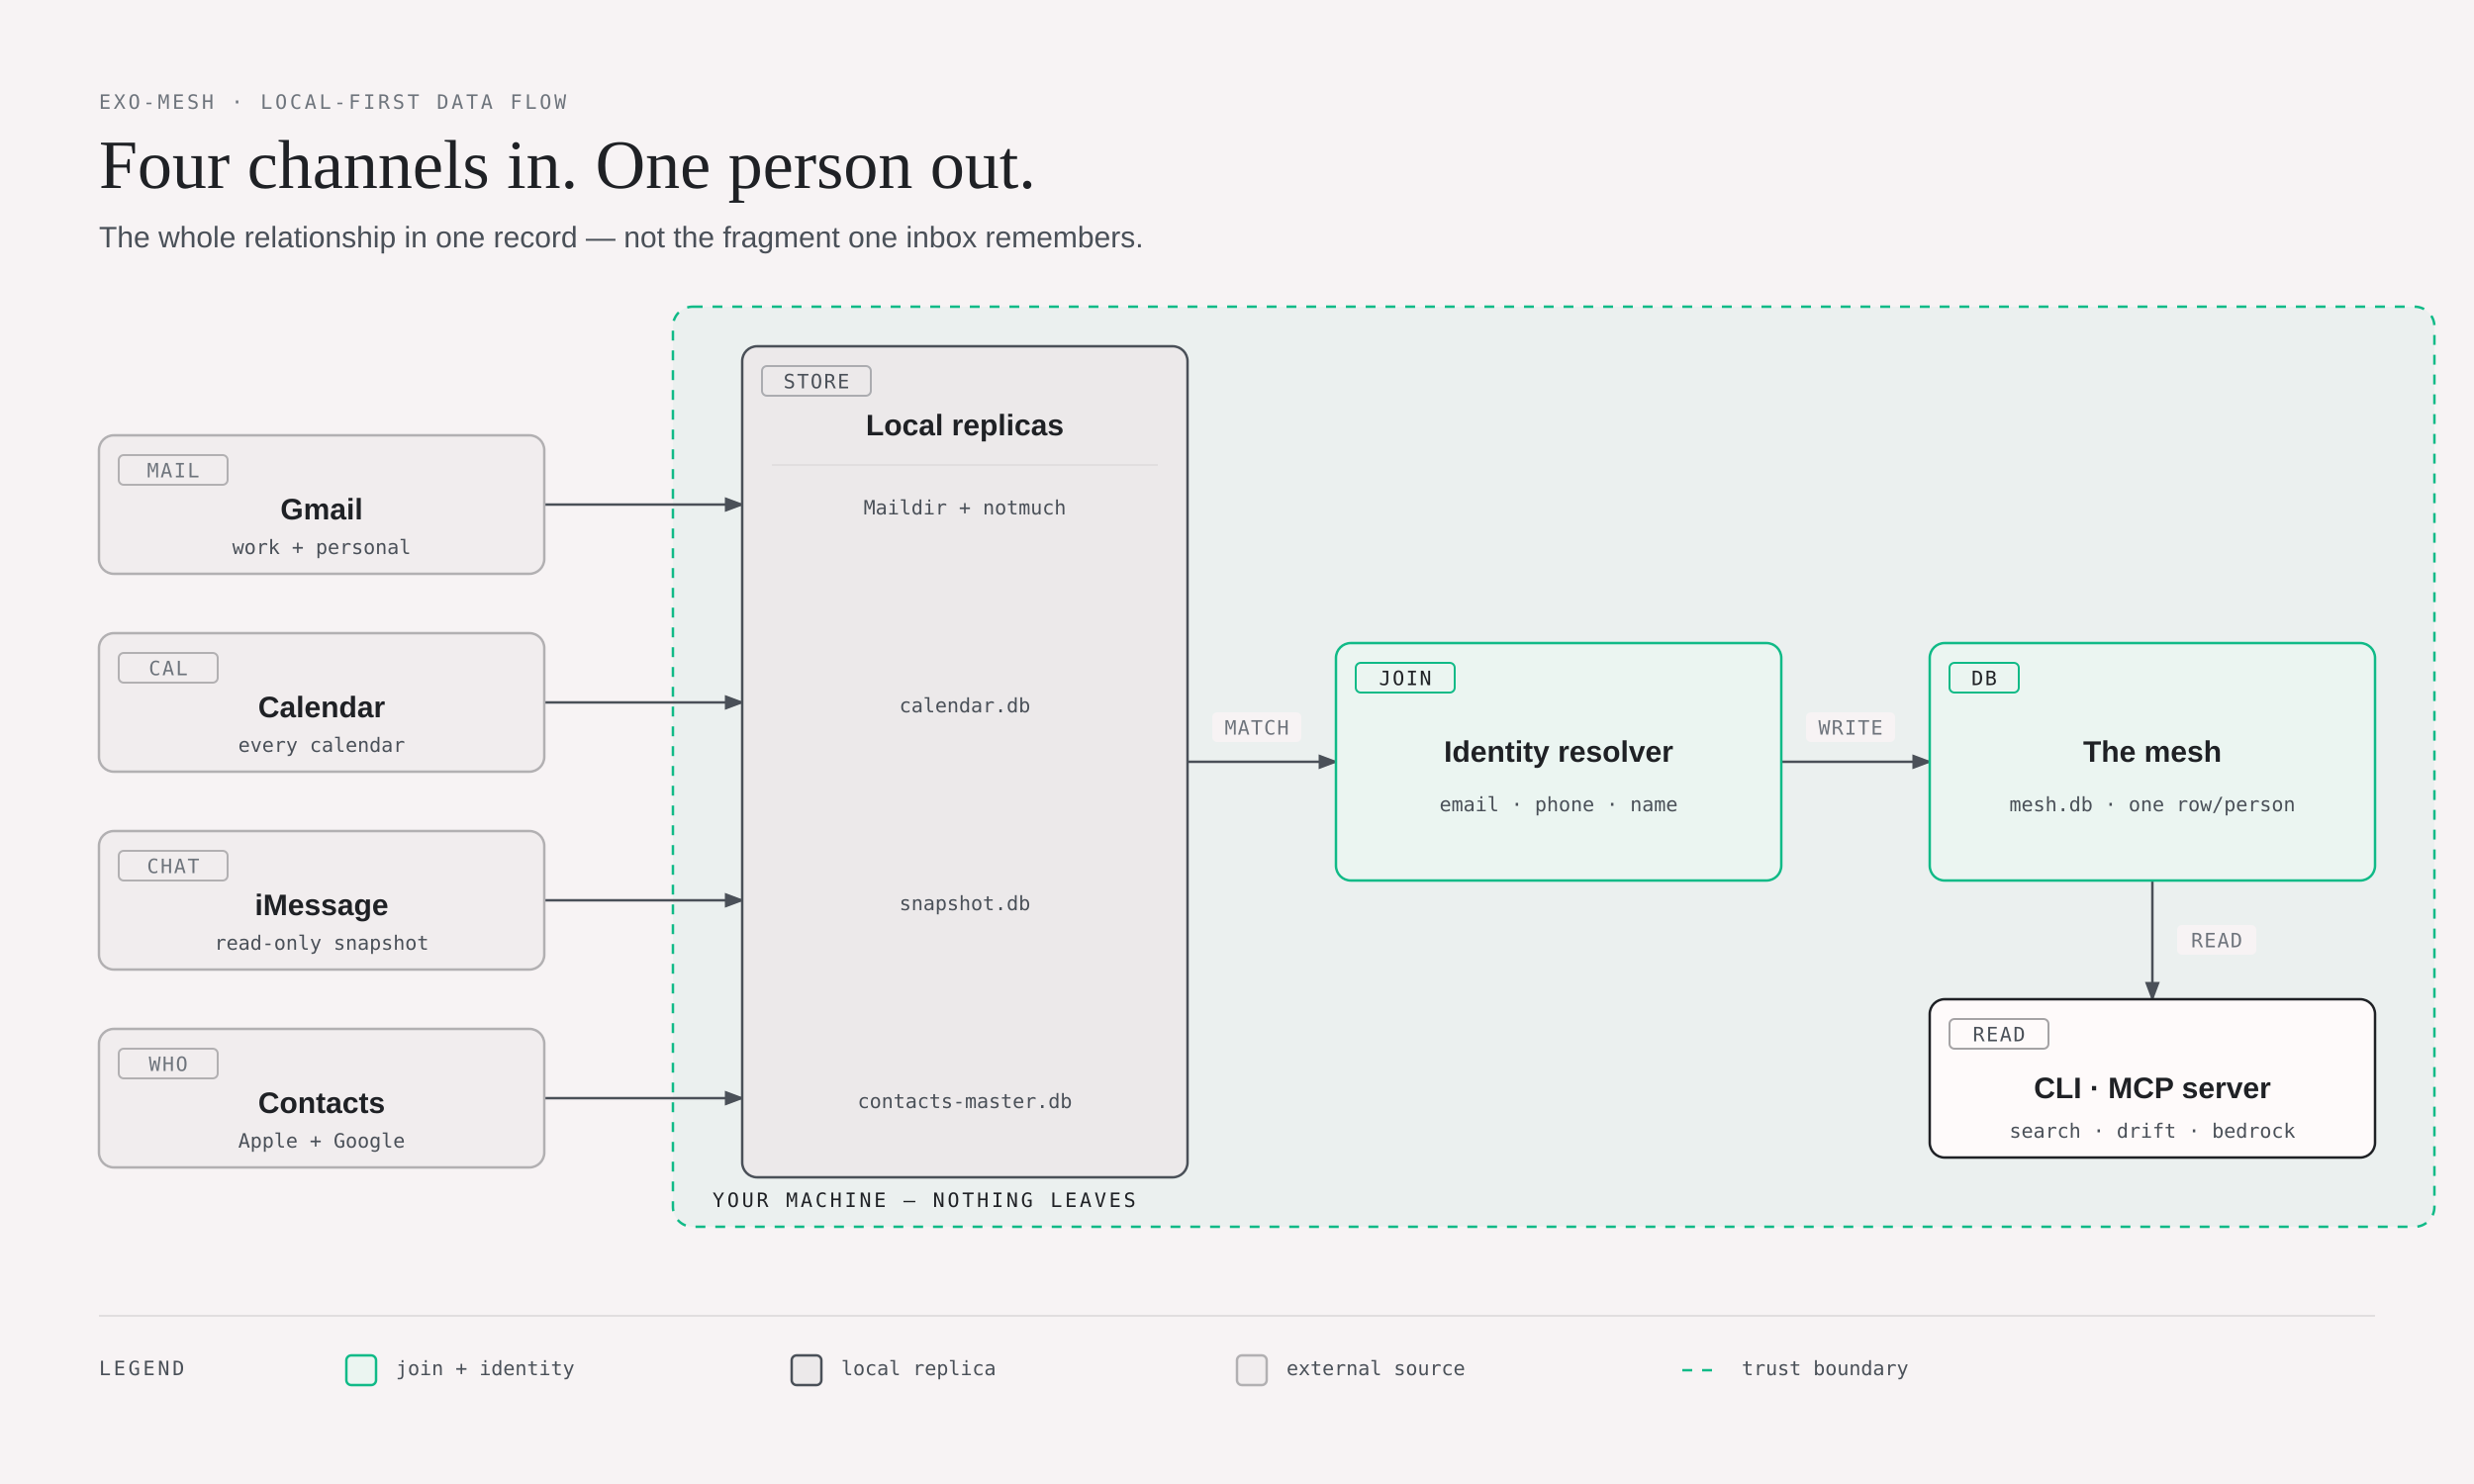
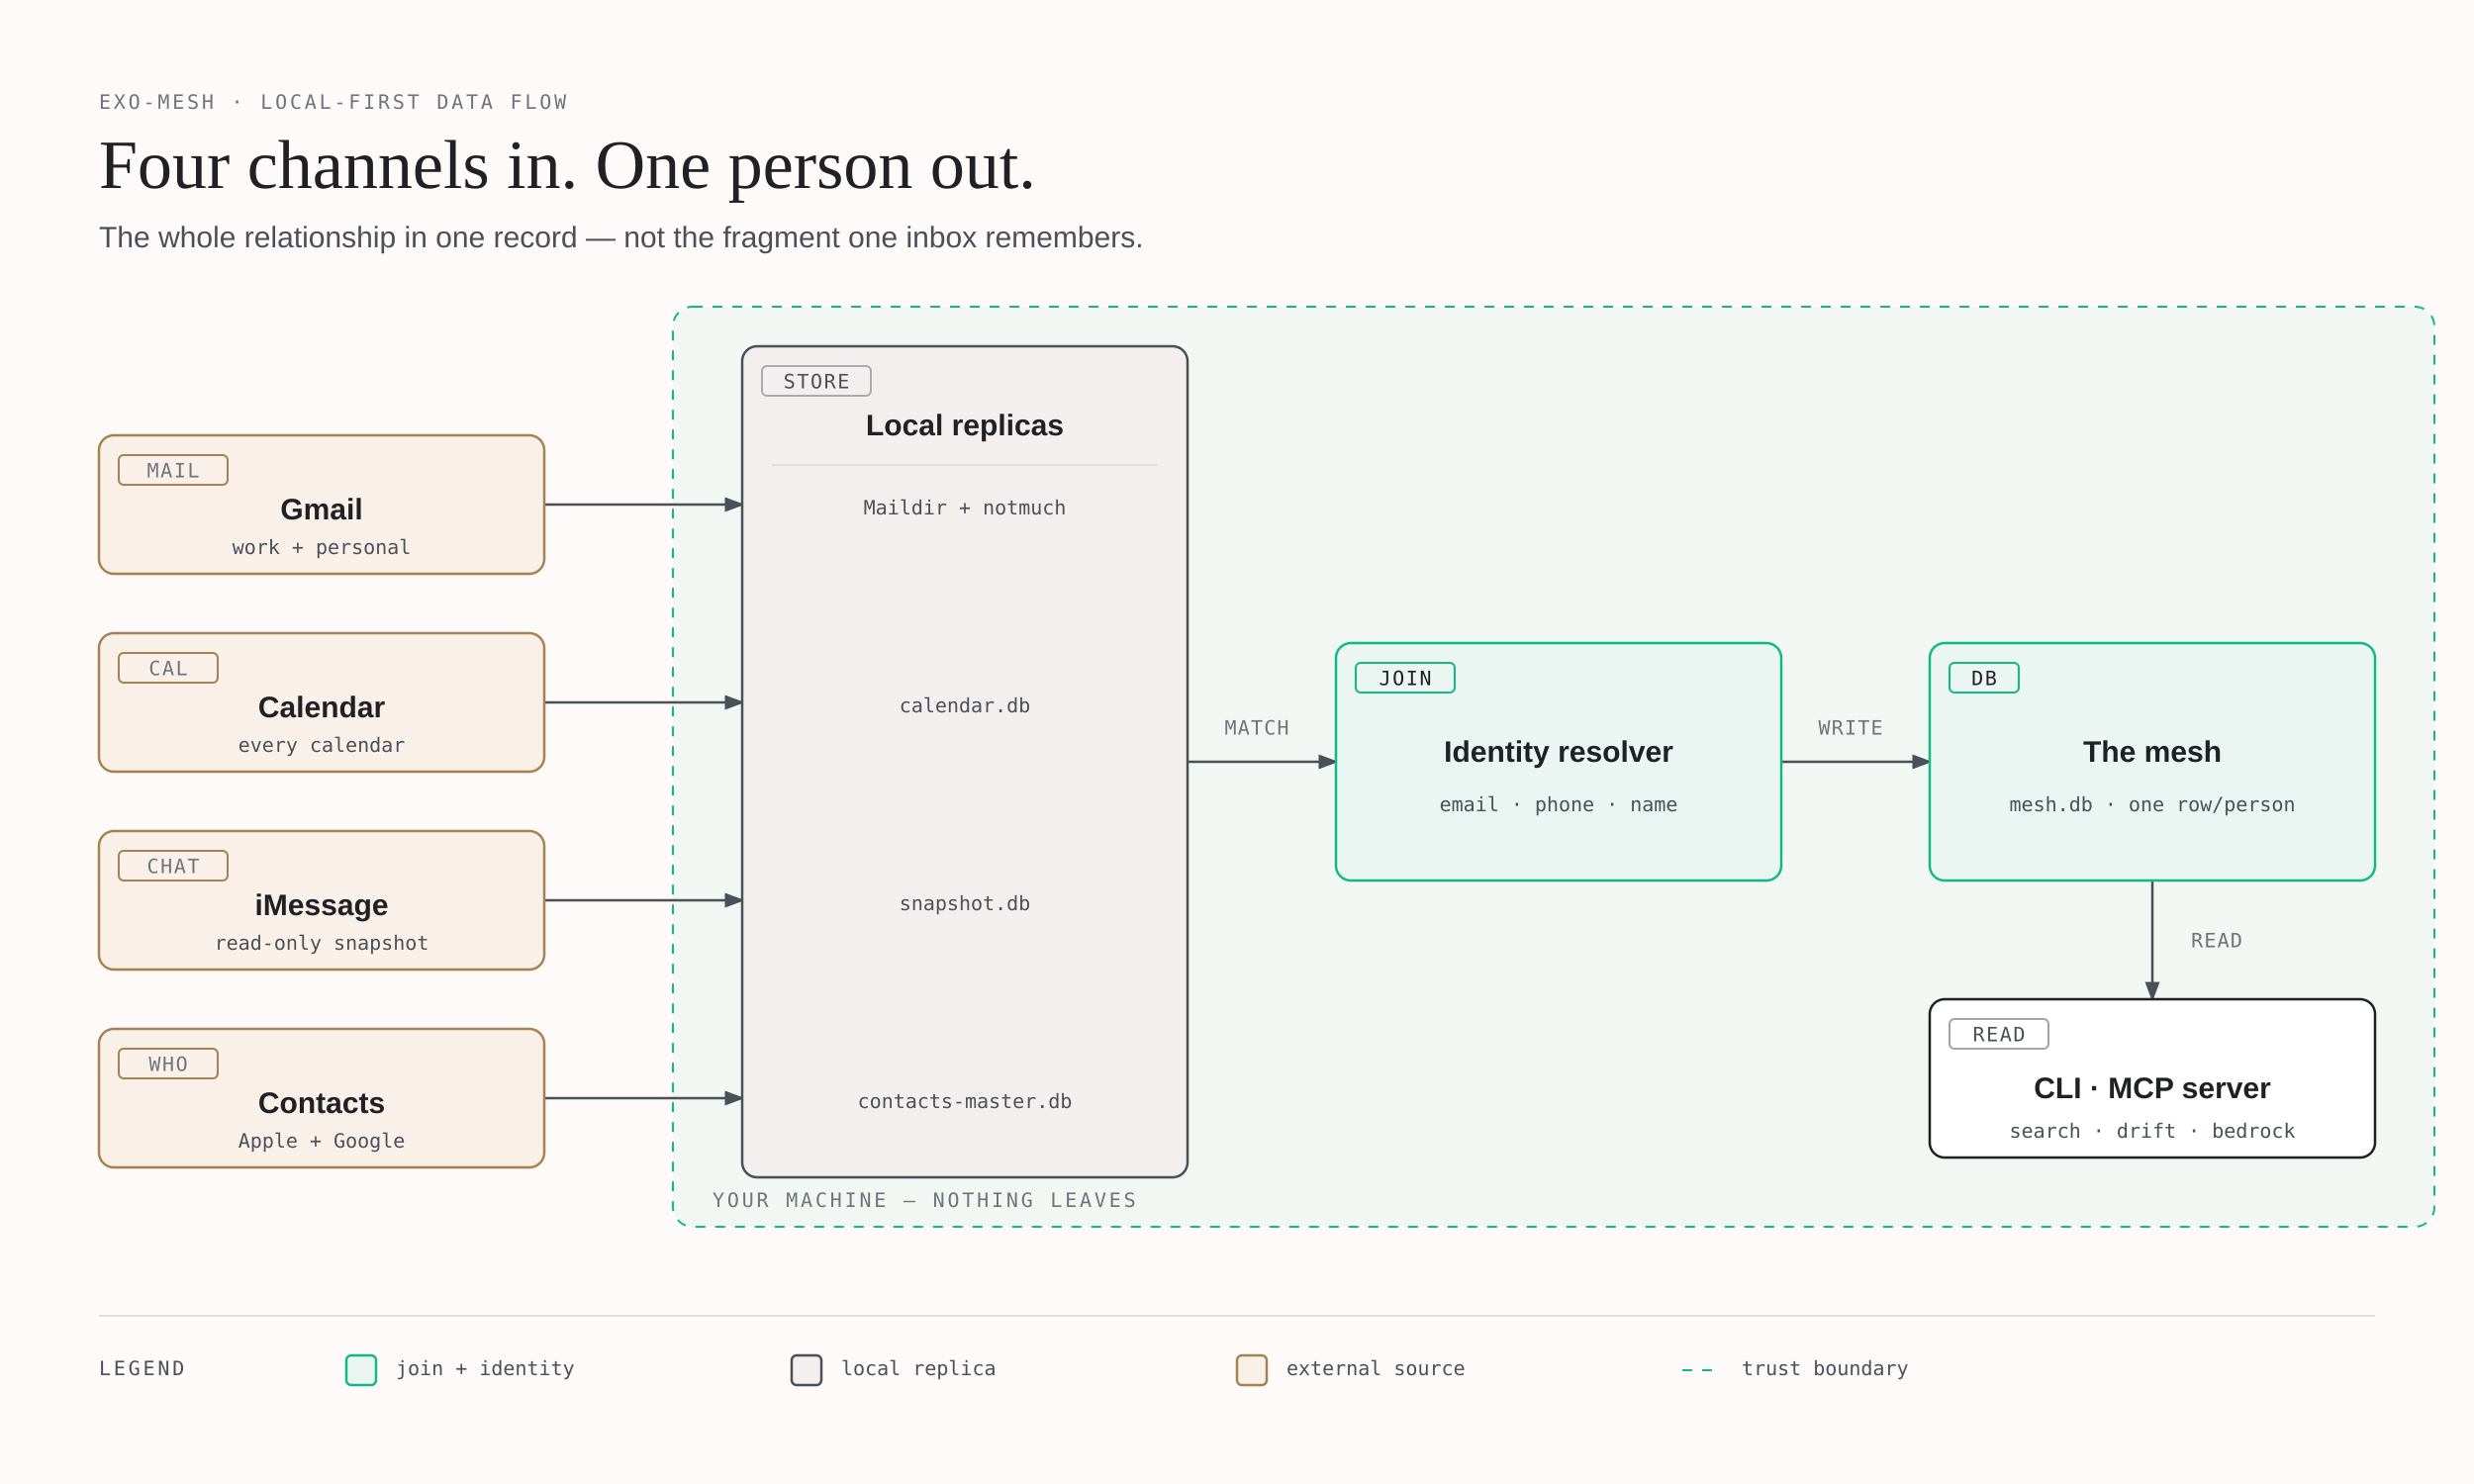
<svg xmlns="http://www.w3.org/2000/svg" viewBox="0 0 1000 600" width="1000" height="600" role="img" aria-labelledby="exo-mesh-title exo-mesh-desc">
  <defs>
    <marker id="arrow" markerWidth="8" markerHeight="6" refX="7" refY="3" orient="auto">
      <polygon points="0 0, 8 3, 0 6" fill="#4a5058" />
    </marker>
    <marker id="arrow-accent" markerWidth="8" markerHeight="6" refX="7" refY="3" orient="auto">
      <polygon points="0 0, 8 3, 0 6" fill="#10ba87" />
    </marker>
    <marker id="arrow-link" markerWidth="8" markerHeight="6" refX="7" refY="3" orient="auto">
      <polygon points="0 0, 8 3, 0 6" fill="#00b0ff" />
    </marker>
  </defs>
-   <rect width="100%" height="100%" fill="#f7f3f4" />
+   <rect width="100%" height="100%" fill="#fefafa" />
  <text x="40" y="44" fill="#6e747c" font-size="8" font-family="'Geist Mono', ui-monospace, 'SF Mono', Menlo, monospace" letter-spacing="0.14em">EXO-MESH · LOCAL-FIRST DATA FLOW</text>
  <text x="40" y="76" fill="#1f2125" font-size="28" font-family="'Instrument Serif', Georgia, 'Times New Roman', serif">Four channels in. One person out.</text>
  <text x="40" y="100" fill="#4a5058" font-size="12" font-family="'Geist', -apple-system, 'Helvetica Neue', Arial, sans-serif">The whole relationship in one record — not the fragment one inbox remembers.</text>
-   <rect x="272" y="124" width="712" height="372" rx="8" fill="#ebf0ef" stroke="#10ba87" stroke-width="1" stroke-dasharray="4,4" />
-   <text x="288" y="488" fill="#1f2125" font-size="8" font-family="'Geist Mono', ui-monospace, 'SF Mono', Menlo, monospace" letter-spacing="0.14em">YOUR MACHINE — NOTHING LEAVES</text>
+   <rect x="272" y="124" width="712" height="372" rx="8" fill="#f2f7f4" stroke="#10ba87" stroke-width="0.8" stroke-dasharray="4,4" />
+   <text x="288" y="488" fill="#6e747c" font-size="8" font-family="'Geist Mono', ui-monospace, 'SF Mono', Menlo, monospace" letter-spacing="0.14em">YOUR MACHINE — NOTHING LEAVES</text>
  <line x1="220" y1="204" x2="300" y2="204" stroke="#4a5058" stroke-width="1" marker-end="url(#arrow)" />
  <line x1="220" y1="284" x2="300" y2="284" stroke="#4a5058" stroke-width="1" marker-end="url(#arrow)" />
  <line x1="220" y1="364" x2="300" y2="364" stroke="#4a5058" stroke-width="1" marker-end="url(#arrow)" />
  <line x1="220" y1="444" x2="300" y2="444" stroke="#4a5058" stroke-width="1" marker-end="url(#arrow)" />
  <line x1="480" y1="308" x2="540" y2="308" stroke="#4a5058" stroke-width="1" marker-end="url(#arrow)" />
-   <rect x="490" y="288" width="36" height="12" rx="2" fill="#f7f3f4" />
+   <rect x="490" y="288" width="36" height="12" rx="2" fill="#f2f7f4" />
  <text x="508" y="297" fill="#6e747c" font-size="8" font-family="'Geist Mono', ui-monospace, 'SF Mono', Menlo, monospace" text-anchor="middle" letter-spacing="0.06em">MATCH</text>
  <line x1="720" y1="308" x2="780" y2="308" stroke="#4a5058" stroke-width="1" marker-end="url(#arrow)" />
-   <rect x="730" y="288" width="36" height="12" rx="2" fill="#f7f3f4" />
+   <rect x="730" y="288" width="36" height="12" rx="2" fill="#f2f7f4" />
  <text x="748" y="297" fill="#6e747c" font-size="8" font-family="'Geist Mono', ui-monospace, 'SF Mono', Menlo, monospace" text-anchor="middle" letter-spacing="0.06em">WRITE</text>
  <line x1="870" y1="356" x2="870" y2="404" stroke="#4a5058" stroke-width="1" marker-end="url(#arrow)" />
-   <rect x="880" y="374" width="32" height="12" rx="2" fill="#f7f3f4" />
+   <rect x="880" y="374" width="32" height="12" rx="2" fill="#f2f7f4" />
  <text x="896" y="383" fill="#6e747c" font-size="8" font-family="'Geist Mono', ui-monospace, 'SF Mono', Menlo, monospace" text-anchor="middle" letter-spacing="0.06em">READ</text>
-   <rect x="40" y="176" width="180" height="56" rx="6" fill="#f7f3f4" />
-   <rect x="40" y="176" width="180" height="56" rx="6" fill="#f1edee" stroke="#b2b0b2" stroke-width="1" />
-   <rect x="48" y="184" width="44" height="12" rx="2" fill="transparent" stroke="#b2b0b2" stroke-width="0.8" />
+   <rect x="40" y="176" width="180" height="56" rx="6" fill="#f9f1e9" />
+   <rect x="40" y="176" width="180" height="56" rx="6" fill="#f9f1e9" stroke="#a6834e" stroke-width="1" />
+   <rect x="48" y="184" width="44" height="12" rx="2" fill="transparent" stroke="#a6834e" stroke-width="0.8" />
  <text x="70" y="193" fill="#6e747c" font-size="8" font-family="'Geist Mono', ui-monospace, 'SF Mono', Menlo, monospace" text-anchor="middle" letter-spacing="0.08em">MAIL</text>
  <text x="130" y="210" fill="#1f2125" font-size="12" font-weight="600" font-family="'Geist', -apple-system, 'Helvetica Neue', Arial, sans-serif" text-anchor="middle">Gmail</text>
  <text x="130" y="224" fill="#4a5058" font-size="8" font-family="'Geist Mono', ui-monospace, 'SF Mono', Menlo, monospace" text-anchor="middle">work + personal</text>
-   <rect x="40" y="256" width="180" height="56" rx="6" fill="#f7f3f4" />
-   <rect x="40" y="256" width="180" height="56" rx="6" fill="#f1edee" stroke="#b2b0b2" stroke-width="1" />
-   <rect x="48" y="264" width="40" height="12" rx="2" fill="transparent" stroke="#b2b0b2" stroke-width="0.8" />
+   <rect x="40" y="256" width="180" height="56" rx="6" fill="#f9f1e9" />
+   <rect x="40" y="256" width="180" height="56" rx="6" fill="#f9f1e9" stroke="#a6834e" stroke-width="1" />
+   <rect x="48" y="264" width="40" height="12" rx="2" fill="transparent" stroke="#a6834e" stroke-width="0.8" />
  <text x="68" y="273" fill="#6e747c" font-size="8" font-family="'Geist Mono', ui-monospace, 'SF Mono', Menlo, monospace" text-anchor="middle" letter-spacing="0.08em">CAL</text>
  <text x="130" y="290" fill="#1f2125" font-size="12" font-weight="600" font-family="'Geist', -apple-system, 'Helvetica Neue', Arial, sans-serif" text-anchor="middle">Calendar</text>
  <text x="130" y="304" fill="#4a5058" font-size="8" font-family="'Geist Mono', ui-monospace, 'SF Mono', Menlo, monospace" text-anchor="middle">every calendar</text>
-   <rect x="40" y="336" width="180" height="56" rx="6" fill="#f7f3f4" />
-   <rect x="40" y="336" width="180" height="56" rx="6" fill="#f1edee" stroke="#b2b0b2" stroke-width="1" />
-   <rect x="48" y="344" width="44" height="12" rx="2" fill="transparent" stroke="#b2b0b2" stroke-width="0.8" />
+   <rect x="40" y="336" width="180" height="56" rx="6" fill="#f9f1e9" />
+   <rect x="40" y="336" width="180" height="56" rx="6" fill="#f9f1e9" stroke="#a6834e" stroke-width="1" />
+   <rect x="48" y="344" width="44" height="12" rx="2" fill="transparent" stroke="#a6834e" stroke-width="0.8" />
  <text x="70" y="353" fill="#6e747c" font-size="8" font-family="'Geist Mono', ui-monospace, 'SF Mono', Menlo, monospace" text-anchor="middle" letter-spacing="0.08em">CHAT</text>
  <text x="130" y="370" fill="#1f2125" font-size="12" font-weight="600" font-family="'Geist', -apple-system, 'Helvetica Neue', Arial, sans-serif" text-anchor="middle">iMessage</text>
  <text x="130" y="384" fill="#4a5058" font-size="8" font-family="'Geist Mono', ui-monospace, 'SF Mono', Menlo, monospace" text-anchor="middle">read-only snapshot</text>
-   <rect x="40" y="416" width="180" height="56" rx="6" fill="#f7f3f4" />
-   <rect x="40" y="416" width="180" height="56" rx="6" fill="#f1edee" stroke="#b2b0b2" stroke-width="1" />
-   <rect x="48" y="424" width="40" height="12" rx="2" fill="transparent" stroke="#b2b0b2" stroke-width="0.8" />
+   <rect x="40" y="416" width="180" height="56" rx="6" fill="#f9f1e9" />
+   <rect x="40" y="416" width="180" height="56" rx="6" fill="#f9f1e9" stroke="#a6834e" stroke-width="1" />
+   <rect x="48" y="424" width="40" height="12" rx="2" fill="transparent" stroke="#a6834e" stroke-width="0.8" />
  <text x="68" y="433" fill="#6e747c" font-size="8" font-family="'Geist Mono', ui-monospace, 'SF Mono', Menlo, monospace" text-anchor="middle" letter-spacing="0.08em">WHO</text>
  <text x="130" y="450" fill="#1f2125" font-size="12" font-weight="600" font-family="'Geist', -apple-system, 'Helvetica Neue', Arial, sans-serif" text-anchor="middle">Contacts</text>
  <text x="130" y="464" fill="#4a5058" font-size="8" font-family="'Geist Mono', ui-monospace, 'SF Mono', Menlo, monospace" text-anchor="middle">Apple + Google</text>
-   <rect x="300" y="140" width="180" height="336" rx="6" fill="#f7f3f4" />
-   <rect x="300" y="140" width="180" height="336" rx="6" fill="#ece9ea" stroke="#4a5058" stroke-width="1" />
+   <rect x="300" y="140" width="180" height="336" rx="6" fill="#f3efef" />
+   <rect x="300" y="140" width="180" height="336" rx="6" fill="#f3efef" stroke="#4a5058" stroke-width="1" />
  <rect x="308" y="148" width="44" height="12" rx="2" fill="transparent" stroke="#abacb0" stroke-width="0.8" />
  <text x="330" y="157" fill="#4a5058" font-size="8" font-family="'Geist Mono', ui-monospace, 'SF Mono', Menlo, monospace" text-anchor="middle" letter-spacing="0.08em">STORE</text>
  <text x="390" y="176" fill="#1f2125" font-size="12" font-weight="600" font-family="'Geist', -apple-system, 'Helvetica Neue', Arial, sans-serif" text-anchor="middle">Local replicas</text>
  <line x1="312" y1="188" x2="468" y2="188" stroke="#e1dedf" stroke-width="0.8" />
  <text x="390" y="208" fill="#4a5058" font-size="8" font-family="'Geist Mono', ui-monospace, 'SF Mono', Menlo, monospace" text-anchor="middle">Maildir + notmuch</text>
  <text x="390" y="288" fill="#4a5058" font-size="8" font-family="'Geist Mono', ui-monospace, 'SF Mono', Menlo, monospace" text-anchor="middle">calendar.db</text>
  <text x="390" y="368" fill="#4a5058" font-size="8" font-family="'Geist Mono', ui-monospace, 'SF Mono', Menlo, monospace" text-anchor="middle">snapshot.db</text>
  <text x="390" y="448" fill="#4a5058" font-size="8" font-family="'Geist Mono', ui-monospace, 'SF Mono', Menlo, monospace" text-anchor="middle">contacts-master.db</text>
-   <rect x="540" y="260" width="180" height="96" rx="6" fill="#f7f3f4" />
+   <rect x="540" y="260" width="180" height="96" rx="6" fill="#ebf5f1" />
  <rect x="540" y="260" width="180" height="96" rx="6" fill="#ebf5f1" stroke="#10ba87" stroke-width="1" />
  <rect x="548" y="268" width="40" height="12" rx="2" fill="transparent" stroke="#10ba87" stroke-width="0.8" />
  <text x="568" y="277" fill="#1f2125" font-size="8" font-family="'Geist Mono', ui-monospace, 'SF Mono', Menlo, monospace" text-anchor="middle" letter-spacing="0.08em">JOIN</text>
  <text x="630" y="308" fill="#1f2125" font-size="12" font-weight="600" font-family="'Geist', -apple-system, 'Helvetica Neue', Arial, sans-serif" text-anchor="middle">Identity resolver</text>
  <text x="630" y="328" fill="#4a5058" font-size="8" font-family="'Geist Mono', ui-monospace, 'SF Mono', Menlo, monospace" text-anchor="middle">email · phone · name</text>
-   <rect x="780" y="260" width="180" height="96" rx="6" fill="#f7f3f4" />
+   <rect x="780" y="260" width="180" height="96" rx="6" fill="#ebf5f1" />
  <rect x="780" y="260" width="180" height="96" rx="6" fill="#ebf5f1" stroke="#10ba87" stroke-width="1" />
  <rect x="788" y="268" width="28" height="12" rx="2" fill="transparent" stroke="#10ba87" stroke-width="0.8" />
  <text x="802" y="277" fill="#1f2125" font-size="8" font-family="'Geist Mono', ui-monospace, 'SF Mono', Menlo, monospace" text-anchor="middle" letter-spacing="0.08em">DB</text>
  <text x="870" y="308" fill="#1f2125" font-size="12" font-weight="600" font-family="'Geist', -apple-system, 'Helvetica Neue', Arial, sans-serif" text-anchor="middle">The mesh</text>
  <text x="870" y="328" fill="#4a5058" font-size="8" font-family="'Geist Mono', ui-monospace, 'SF Mono', Menlo, monospace" text-anchor="middle">mesh.db · one row/person</text>
-   <rect x="780" y="404" width="180" height="64" rx="6" fill="#f7f3f4" />
-   <rect x="780" y="404" width="180" height="64" rx="6" fill="#fefafa" stroke="#1f2125" stroke-width="1" />
+   <rect x="780" y="404" width="180" height="64" rx="6" fill="#ffffff" />
+   <rect x="780" y="404" width="180" height="64" rx="6" fill="#ffffff" stroke="#1f2125" stroke-width="1" />
  <rect x="788" y="412" width="40" height="12" rx="2" fill="transparent" stroke="#a5a3a5" stroke-width="0.8" />
  <text x="808" y="421" fill="#4a5058" font-size="8" font-family="'Geist Mono', ui-monospace, 'SF Mono', Menlo, monospace" text-anchor="middle" letter-spacing="0.08em">READ</text>
  <text x="870" y="444" fill="#1f2125" font-size="12" font-weight="600" font-family="'Geist', -apple-system, 'Helvetica Neue', Arial, sans-serif" text-anchor="middle">CLI · MCP server</text>
  <text x="870" y="460" fill="#4a5058" font-size="8" font-family="'Geist Mono', ui-monospace, 'SF Mono', Menlo, monospace" text-anchor="middle">search · drift · bedrock</text>
  <line x1="40" y1="532" x2="960" y2="532" stroke="#e1dedf" stroke-width="0.8" />
  <text x="40" y="556" fill="#4a5058" font-size="8" font-family="'Geist Mono', ui-monospace, 'SF Mono', Menlo, monospace" letter-spacing="0.14em">LEGEND</text>
  <rect x="140" y="548" width="12" height="12" rx="2" fill="#ebf5f1" stroke="#10ba87" stroke-width="1" />
  <text x="160" y="556" fill="#4a5058" font-size="8" font-family="'Geist Mono', ui-monospace, 'SF Mono', Menlo, monospace">join + identity</text>
-   <rect x="320" y="548" width="12" height="12" rx="2" fill="#ece9ea" stroke="#4a5058" stroke-width="1" />
+   <rect x="320" y="548" width="12" height="12" rx="2" fill="#f3efef" stroke="#4a5058" stroke-width="1" />
  <text x="340" y="556" fill="#4a5058" font-size="8" font-family="'Geist Mono', ui-monospace, 'SF Mono', Menlo, monospace">local replica</text>
-   <rect x="500" y="548" width="12" height="12" rx="2" fill="#f1edee" stroke="#b2b0b2" stroke-width="1" />
+   <rect x="500" y="548" width="12" height="12" rx="2" fill="#f9f1e9" stroke="#a6834e" stroke-width="1" />
  <text x="520" y="556" fill="#4a5058" font-size="8" font-family="'Geist Mono', ui-monospace, 'SF Mono', Menlo, monospace">external source</text>
-   <line x1="680" y1="554" x2="696" y2="554" stroke="#10ba87" stroke-width="1" stroke-dasharray="4,4" />
+   <line x1="680" y1="554" x2="696" y2="554" stroke="#10ba87" stroke-width="0.8" stroke-dasharray="4,4" />
  <text x="704" y="556" fill="#4a5058" font-size="8" font-family="'Geist Mono', ui-monospace, 'SF Mono', Menlo, monospace">trust boundary</text>
</svg>
